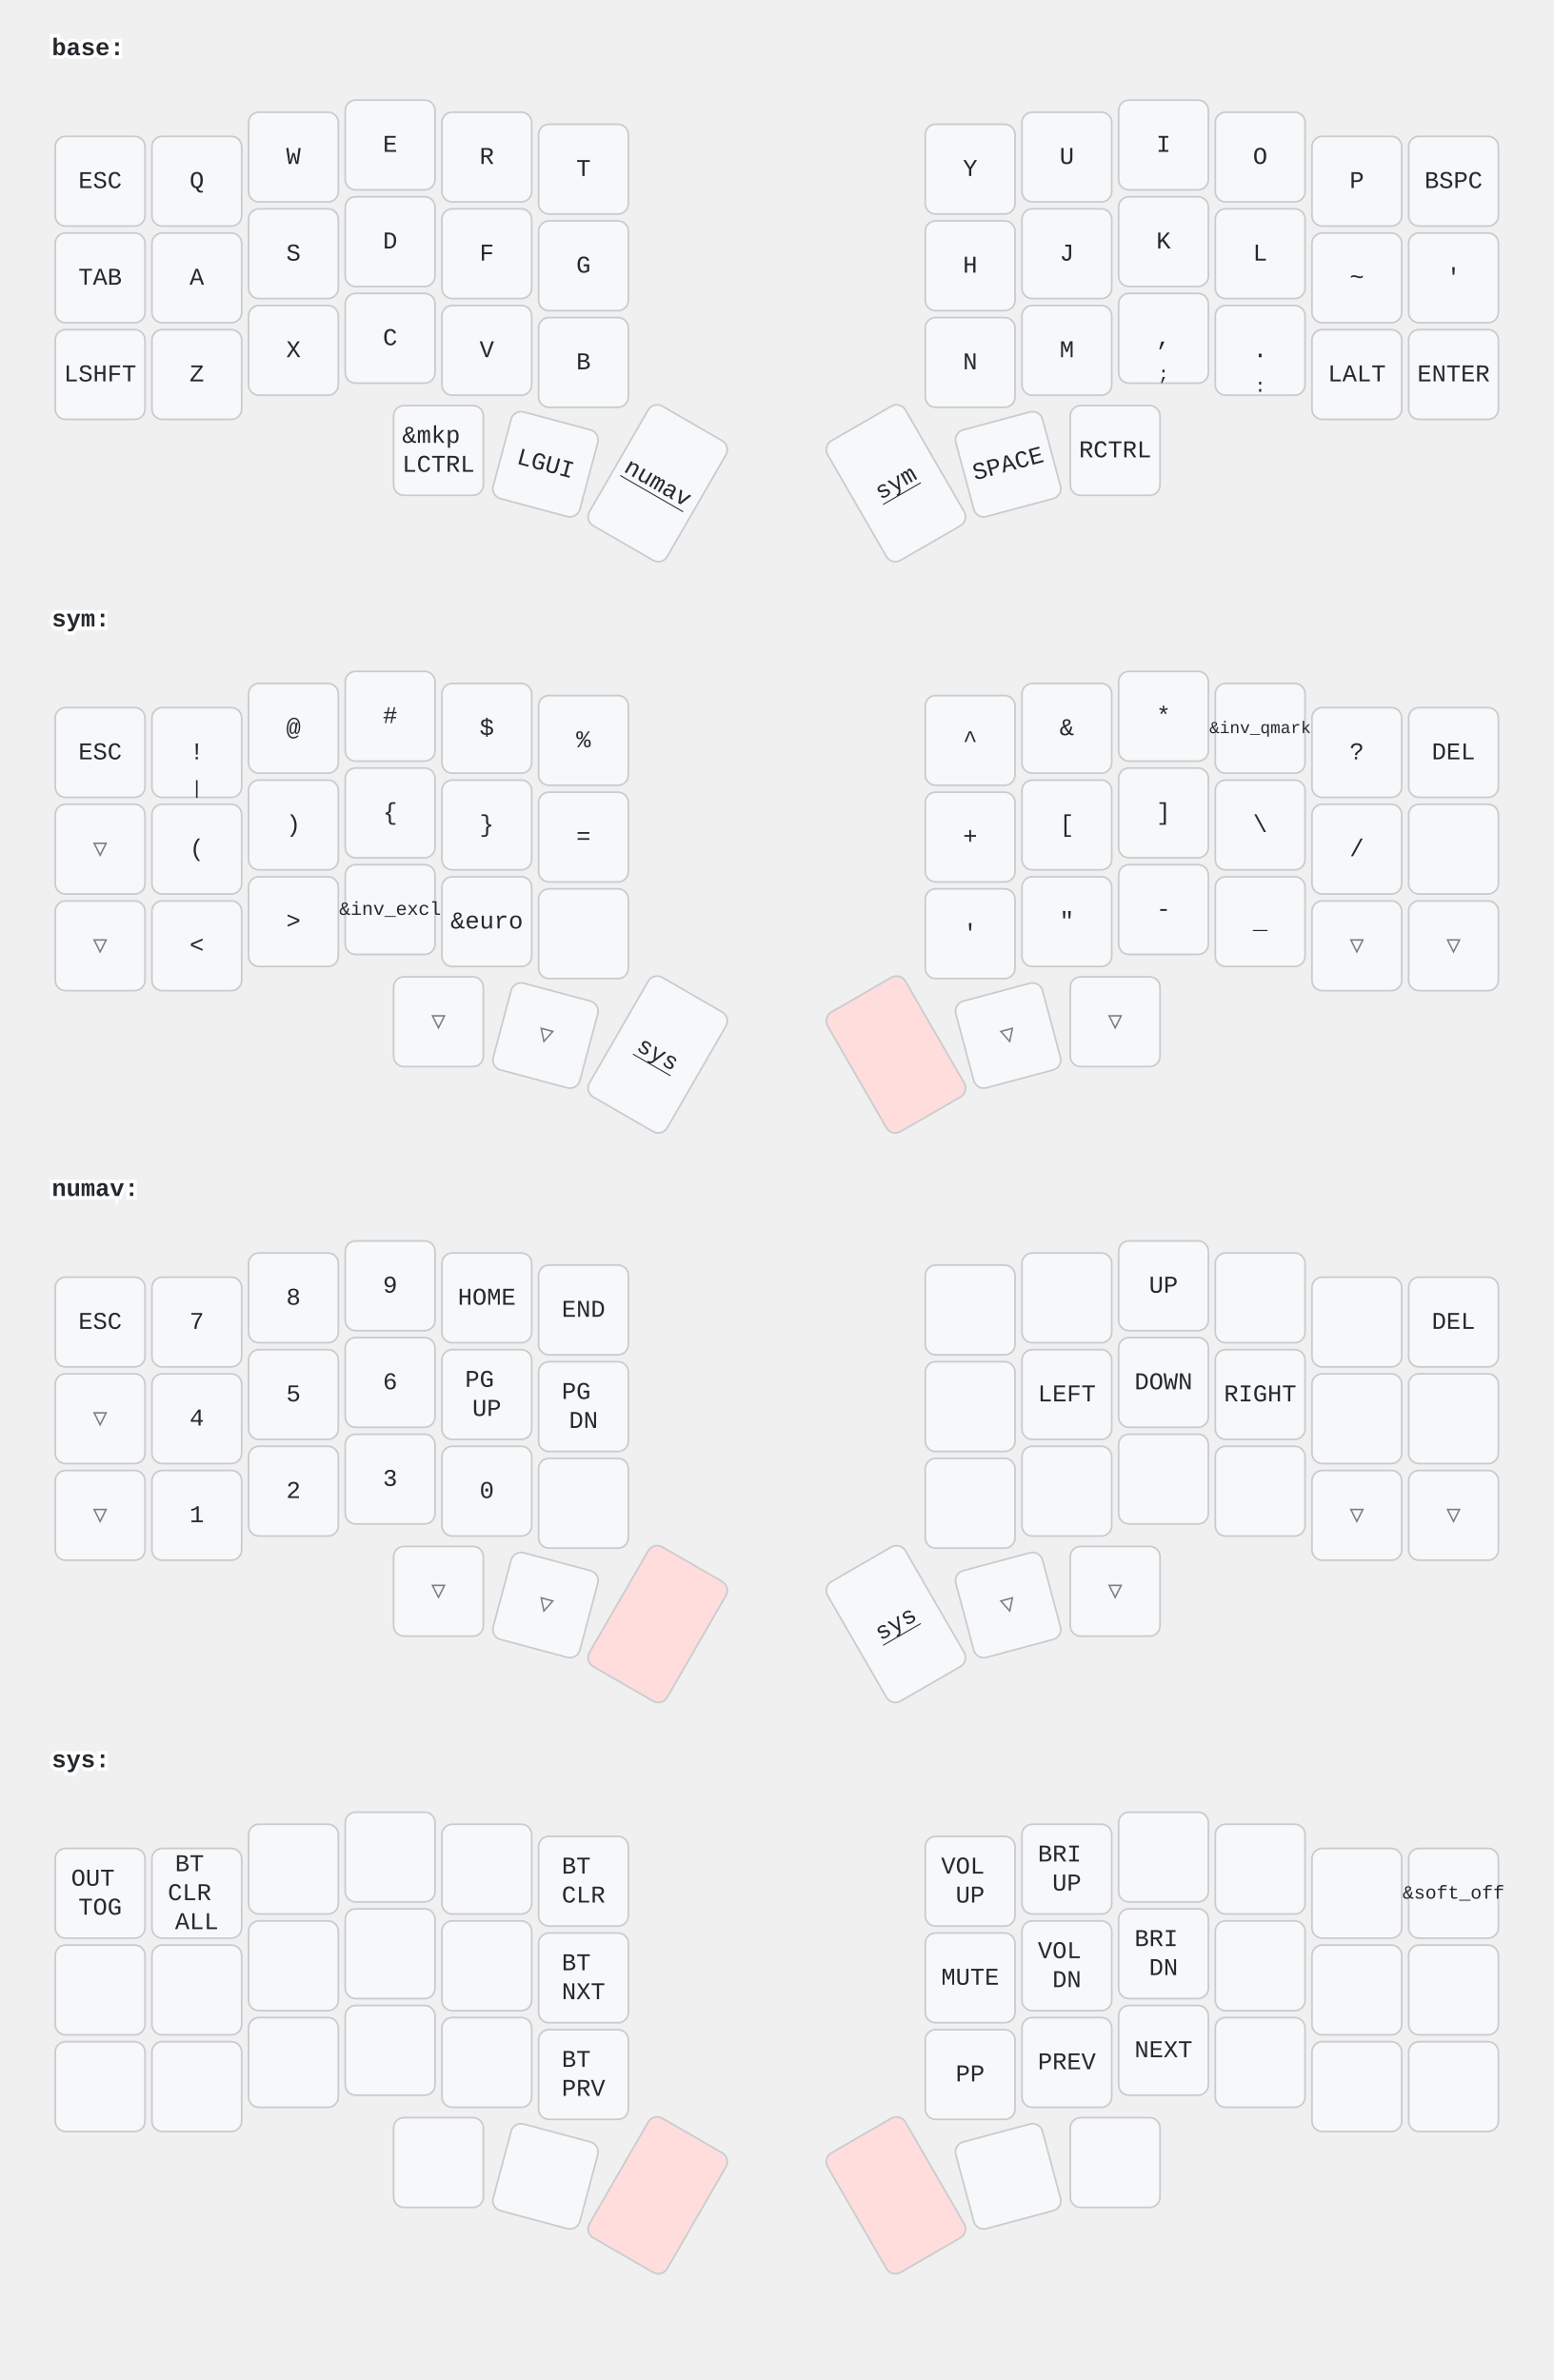
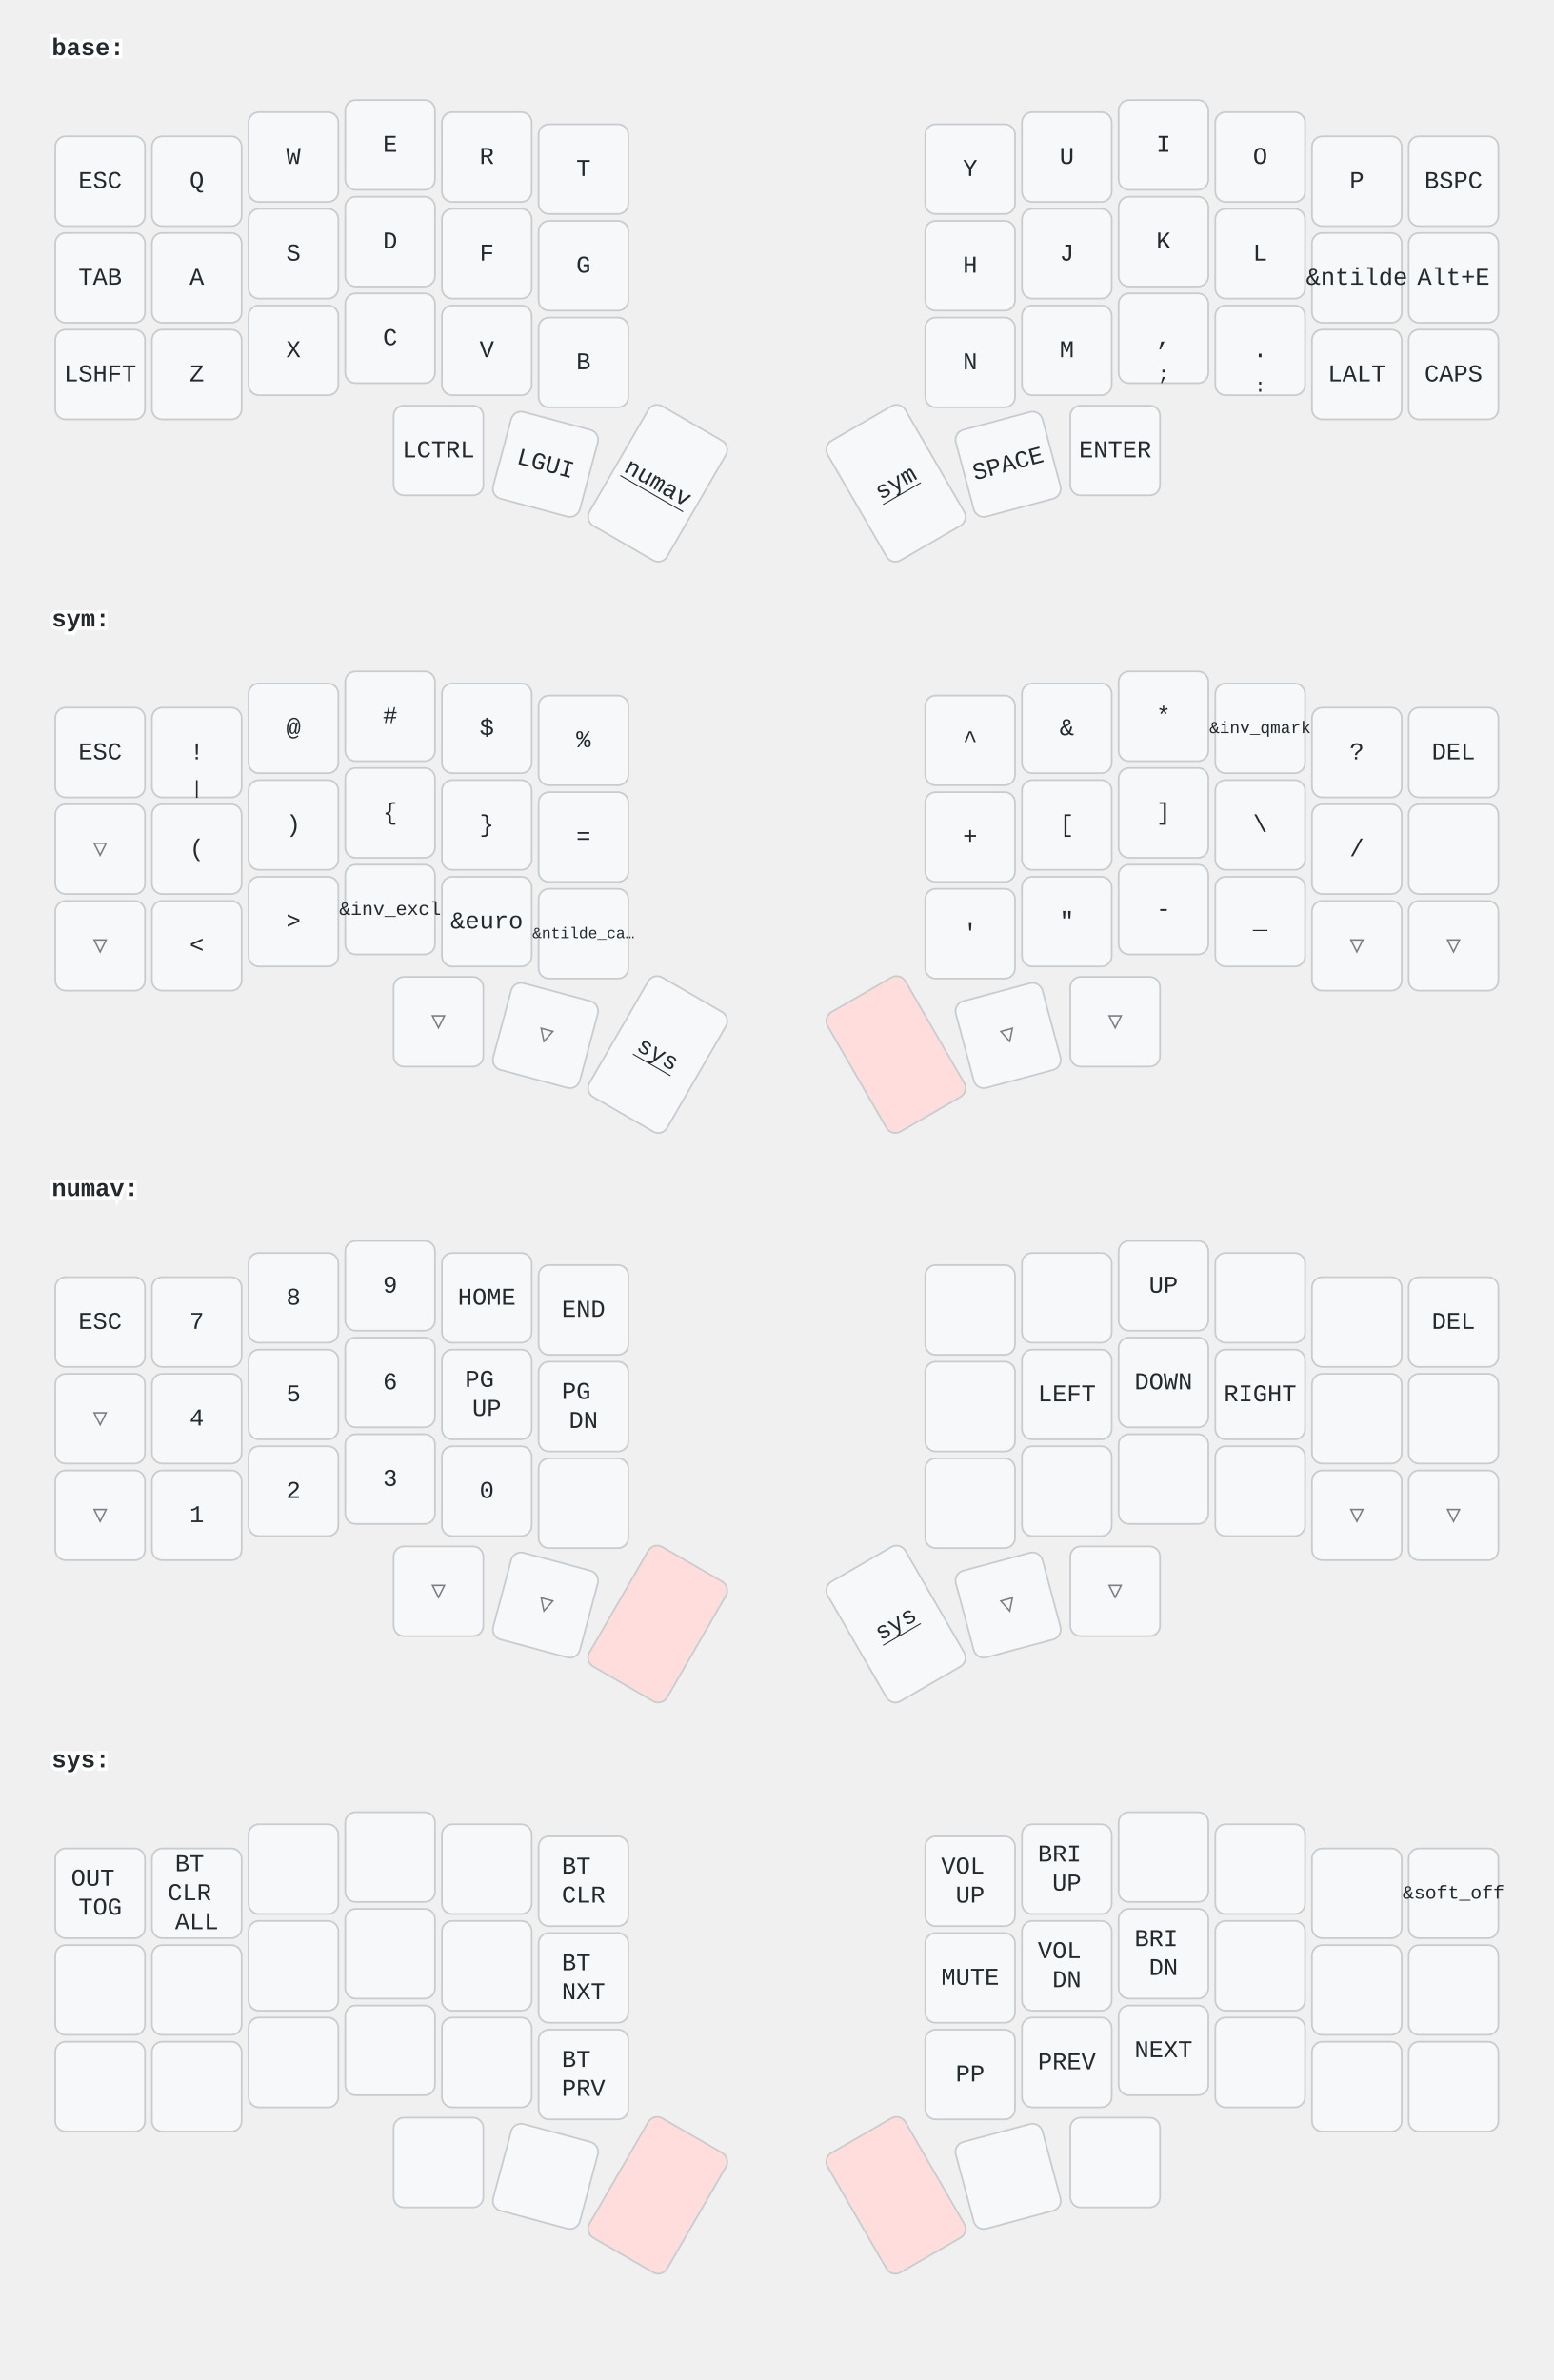
<svg xmlns="http://www.w3.org/2000/svg" width="900" height="1379" viewBox="0 0 900 1379" class="keymap">
  <style>/* inherit to force styles through use tags */
svg path {
    fill: inherit;
}

/* font and background color specifications */
svg.keymap {
    font-family: SFMono-Regular,Consolas,Liberation Mono,Menlo,monospace;
    font-size: 14px;
    font-kerning: normal;
    text-rendering: optimizeLegibility;
    fill: #24292e;
}

/* default key styling */
rect.key {
    fill: #f6f8fa;
}

rect.key, rect.combo {
    stroke: #c9cccf;
    stroke-width: 1;
}

/* default key side styling, only used is draw_key_sides is set */
rect.side {
    filter: brightness(90%);
}

/* color accent for combo boxes */
rect.combo, rect.combo-separate {
    fill: #cdf;
}

/* color accent for held keys */
rect.held, rect.combo.held {
    fill: #fdd;
}

/* color accent for ghost (optional) keys */
rect.ghost, rect.combo.ghost {
    stroke-dasharray: 4, 4;
    stroke-width: 2;
}

text {
    text-anchor: middle;
    dominant-baseline: middle;
}

/* styling for layer labels */
text.label {
    font-weight: bold;
    text-anchor: start;
    stroke: white;
    stroke-width: 4;
    paint-order: stroke;
}

/* styling for optional footer */
text.footer {
    text-anchor: end;
    dominant-baseline: auto;
    stroke: white;
    stroke-width: 4;
    paint-order: stroke;
}

/* styling for combo tap, and key non-tap label text */
text.combo, text.hold, text.shifted, text.left, text.right, text.tl, text.tr, text.bl, text.br {
    font-size: 11px;
}

text.hold, text.bl, text.br {
    text-anchor: middle;
    dominant-baseline: auto;
}

text.shifted, text.tl, text.tr {
    text-anchor: middle;
    dominant-baseline: hanging;
}

text.left, text.tl, text.bl {
    text-anchor: start;
}

text.right, text.tr, text.br {
    text-anchor: end;
}

text.layer-activator {
    text-decoration: underline;
}

/* styling for hold/shifted label text in combo box */
text.combo.hold, text.combo.shifted, text.combo.left, text.combo.right {
    font-size: 8px;
}

/* lighter symbol for transparent keys */
text.trans {
    fill: #7b7e81;
}

/* styling for combo dendrons */
path.combo {
    stroke-width: 1;
    stroke: gray;
    fill: none;
}

/* Start Tabler Icons Cleanup */
/* cannot use height/width with glyphs */
.icon-tabler &gt; path {
    fill: inherit;
    stroke: inherit;
    stroke-width: 2;
}
/* hide tabler's default box */
.icon-tabler &gt; path[stroke="none"][fill="none"] {
    visibility: hidden;
}
/* End Tabler Icons Cleanup */
</style>
  <g transform="translate(30, 0)" class="layer-base">
    <text x="0" y="28" class="label" id="base">base:</text>
    <g transform="translate(0, 56)">
      <g transform="translate(28, 49)" class="key keypos-0">
        <rect rx="6" ry="6" x="-26" y="-26" width="52" height="52" class="key" />
        <text x="0" y="0" class="key tap">ESC</text>
      </g>
      <g transform="translate(84, 49)" class="key keypos-1">
        <rect rx="6" ry="6" x="-26" y="-26" width="52" height="52" class="key" />
        <text x="0" y="0" class="key tap">Q</text>
      </g>
      <g transform="translate(140, 35)" class="key keypos-2">
        <rect rx="6" ry="6" x="-26" y="-26" width="52" height="52" class="key" />
        <text x="0" y="0" class="key tap">W</text>
      </g>
      <g transform="translate(196, 28)" class="key keypos-3">
        <rect rx="6" ry="6" x="-26" y="-26" width="52" height="52" class="key" />
        <text x="0" y="0" class="key tap">E</text>
      </g>
      <g transform="translate(252, 35)" class="key keypos-4">
        <rect rx="6" ry="6" x="-26" y="-26" width="52" height="52" class="key" />
        <text x="0" y="0" class="key tap">R</text>
      </g>
      <g transform="translate(308, 42)" class="key keypos-5">
        <rect rx="6" ry="6" x="-26" y="-26" width="52" height="52" class="key" />
        <text x="0" y="0" class="key tap">T</text>
      </g>
      <g transform="translate(532, 42)" class="key keypos-6">
        <rect rx="6" ry="6" x="-26" y="-26" width="52" height="52" class="key" />
        <text x="0" y="0" class="key tap">Y</text>
      </g>
      <g transform="translate(588, 35)" class="key keypos-7">
        <rect rx="6" ry="6" x="-26" y="-26" width="52" height="52" class="key" />
        <text x="0" y="0" class="key tap">U</text>
      </g>
      <g transform="translate(644, 28)" class="key keypos-8">
        <rect rx="6" ry="6" x="-26" y="-26" width="52" height="52" class="key" />
        <text x="0" y="0" class="key tap">I</text>
      </g>
      <g transform="translate(700, 35)" class="key keypos-9">
        <rect rx="6" ry="6" x="-26" y="-26" width="52" height="52" class="key" />
        <text x="0" y="0" class="key tap">O</text>
      </g>
      <g transform="translate(756, 49)" class="key keypos-10">
        <rect rx="6" ry="6" x="-26" y="-26" width="52" height="52" class="key" />
        <text x="0" y="0" class="key tap">P</text>
      </g>
      <g transform="translate(812, 49)" class="key keypos-11">
        <rect rx="6" ry="6" x="-26" y="-26" width="52" height="52" class="key" />
        <text x="0" y="0" class="key tap">BSPC</text>
      </g>
      <g transform="translate(28, 105)" class="key keypos-12">
        <rect rx="6" ry="6" x="-26" y="-26" width="52" height="52" class="key" />
        <text x="0" y="0" class="key tap">TAB</text>
      </g>
      <g transform="translate(84, 105)" class="key keypos-13">
        <rect rx="6" ry="6" x="-26" y="-26" width="52" height="52" class="key" />
        <text x="0" y="0" class="key tap">A</text>
      </g>
      <g transform="translate(140, 91)" class="key keypos-14">
        <rect rx="6" ry="6" x="-26" y="-26" width="52" height="52" class="key" />
        <text x="0" y="0" class="key tap">S</text>
      </g>
      <g transform="translate(196, 84)" class="key keypos-15">
        <rect rx="6" ry="6" x="-26" y="-26" width="52" height="52" class="key" />
        <text x="0" y="0" class="key tap">D</text>
      </g>
      <g transform="translate(252, 91)" class="key keypos-16">
        <rect rx="6" ry="6" x="-26" y="-26" width="52" height="52" class="key" />
        <text x="0" y="0" class="key tap">F</text>
      </g>
      <g transform="translate(308, 98)" class="key keypos-17">
        <rect rx="6" ry="6" x="-26" y="-26" width="52" height="52" class="key" />
        <text x="0" y="0" class="key tap">G</text>
      </g>
      <g transform="translate(532, 98)" class="key keypos-18">
        <rect rx="6" ry="6" x="-26" y="-26" width="52" height="52" class="key" />
        <text x="0" y="0" class="key tap">H</text>
      </g>
      <g transform="translate(588, 91)" class="key keypos-19">
        <rect rx="6" ry="6" x="-26" y="-26" width="52" height="52" class="key" />
        <text x="0" y="0" class="key tap">J</text>
      </g>
      <g transform="translate(644, 84)" class="key keypos-20">
        <rect rx="6" ry="6" x="-26" y="-26" width="52" height="52" class="key" />
        <text x="0" y="0" class="key tap">K</text>
      </g>
      <g transform="translate(700, 91)" class="key keypos-21">
        <rect rx="6" ry="6" x="-26" y="-26" width="52" height="52" class="key" />
        <text x="0" y="0" class="key tap">L</text>
      </g>
      <g transform="translate(756, 105)" class="key keypos-22">
        <rect rx="6" ry="6" x="-26" y="-26" width="52" height="52" class="key" />
-         <text x="0" y="0" class="key tap">~</text>
+         <text x="0" y="0" class="key tap">&amp;ntilde</text>
      </g>
      <g transform="translate(812, 105)" class="key keypos-23">
        <rect rx="6" ry="6" x="-26" y="-26" width="52" height="52" class="key" />
-         <text x="0" y="0" class="key tap">'</text>
+         <text x="0" y="0" class="key tap">Alt+E</text>
      </g>
      <g transform="translate(28, 161)" class="key keypos-24">
        <rect rx="6" ry="6" x="-26" y="-26" width="52" height="52" class="key" />
        <text x="0" y="0" class="key tap">LSHFT</text>
      </g>
      <g transform="translate(84, 161)" class="key keypos-25">
        <rect rx="6" ry="6" x="-26" y="-26" width="52" height="52" class="key" />
        <text x="0" y="0" class="key tap">Z</text>
      </g>
      <g transform="translate(140, 147)" class="key keypos-26">
        <rect rx="6" ry="6" x="-26" y="-26" width="52" height="52" class="key" />
        <text x="0" y="0" class="key tap">X</text>
      </g>
      <g transform="translate(196, 140)" class="key keypos-27">
        <rect rx="6" ry="6" x="-26" y="-26" width="52" height="52" class="key" />
        <text x="0" y="0" class="key tap">C</text>
      </g>
      <g transform="translate(252, 147)" class="key keypos-28">
        <rect rx="6" ry="6" x="-26" y="-26" width="52" height="52" class="key" />
        <text x="0" y="0" class="key tap">V</text>
      </g>
      <g transform="translate(308, 154)" class="key keypos-29">
        <rect rx="6" ry="6" x="-26" y="-26" width="52" height="52" class="key" />
        <text x="0" y="0" class="key tap">B</text>
      </g>
      <g transform="translate(532, 154)" class="key keypos-30">
        <rect rx="6" ry="6" x="-26" y="-26" width="52" height="52" class="key" />
        <text x="0" y="0" class="key tap">N</text>
      </g>
      <g transform="translate(588, 147)" class="key keypos-31">
        <rect rx="6" ry="6" x="-26" y="-26" width="52" height="52" class="key" />
        <text x="0" y="0" class="key tap">M</text>
      </g>
      <g transform="translate(644, 140)" class="key keypos-32">
        <rect rx="6" ry="6" x="-26" y="-26" width="52" height="52" class="key" />
        <text x="0" y="0" class="key tap">,</text>
        <text x="0" y="24" class="key hold">;</text>
      </g>
      <g transform="translate(700, 147)" class="key keypos-33">
        <rect rx="6" ry="6" x="-26" y="-26" width="52" height="52" class="key" />
        <text x="0" y="0" class="key tap">.</text>
        <text x="0" y="24" class="key hold">:</text>
      </g>
      <g transform="translate(756, 161)" class="key keypos-34">
        <rect rx="6" ry="6" x="-26" y="-26" width="52" height="52" class="key" />
        <text x="0" y="0" class="key tap">LALT</text>
      </g>
      <g transform="translate(812, 161)" class="key keypos-35">
        <rect rx="6" ry="6" x="-26" y="-26" width="52" height="52" class="key" />
-         <text x="0" y="0" class="key tap">ENTER</text>
+         <text x="0" y="0" class="key tap">CAPS</text>
      </g>
      <g transform="translate(224, 205)" class="key keypos-36">
        <rect rx="6" ry="6" x="-26" y="-26" width="52" height="52" class="key" />
-         <text x="0" y="0" class="key tap">
-           <tspan x="0" dy="-0.6em">&amp;mkp</tspan>
-           <tspan x="0" dy="1.2em">LCTRL</tspan>
-         </text>
+         <text x="0" y="0" class="key tap">LCTRL</text>
      </g>
      <g transform="translate(286, 213) rotate(15.0)" class="key keypos-37">
        <rect rx="6" ry="6" x="-26" y="-26" width="52" height="52" class="key" />
        <text x="0" y="0" class="key tap">LGUI</text>
      </g>
      <g transform="translate(351, 224) rotate(30.0)" class="key keypos-38">
        <rect rx="6" ry="6" x="-26" y="-40" width="52" height="80" class="key" />
        <a href="#numav">
          <text x="0" y="0" class="key tap layer-activator">numav</text>
        </a>
      </g>
      <g transform="translate(489, 224) rotate(-30.0)" class="key keypos-39">
        <rect rx="6" ry="6" x="-26" y="-40" width="52" height="80" class="key" />
        <a href="#sym">
          <text x="0" y="0" class="key tap layer-activator">sym</text>
        </a>
      </g>
      <g transform="translate(554, 213) rotate(-15.0)" class="key keypos-40">
        <rect rx="6" ry="6" x="-26" y="-26" width="52" height="52" class="key" />
        <text x="0" y="0" class="key tap">SPACE</text>
      </g>
      <g transform="translate(616, 205)" class="key keypos-41">
        <rect rx="6" ry="6" x="-26" y="-26" width="52" height="52" class="key" />
-         <text x="0" y="0" class="key tap">RCTRL</text>
+         <text x="0" y="0" class="key tap">ENTER</text>
      </g>
    </g>
  </g>
  <g transform="translate(30, 331)" class="layer-sym">
    <text x="0" y="28" class="label" id="sym">sym:</text>
    <g transform="translate(0, 56)">
      <g transform="translate(28, 49)" class="key keypos-0">
        <rect rx="6" ry="6" x="-26" y="-26" width="52" height="52" class="key" />
        <text x="0" y="0" class="key tap">ESC</text>
      </g>
      <g transform="translate(84, 49)" class="key keypos-1">
        <rect rx="6" ry="6" x="-26" y="-26" width="52" height="52" class="key" />
        <text x="0" y="0" class="key tap">!</text>
        <text x="0" y="24" class="key hold">|</text>
      </g>
      <g transform="translate(140, 35)" class="key keypos-2">
        <rect rx="6" ry="6" x="-26" y="-26" width="52" height="52" class="key" />
        <text x="0" y="0" class="key tap">@</text>
      </g>
      <g transform="translate(196, 28)" class="key keypos-3">
        <rect rx="6" ry="6" x="-26" y="-26" width="52" height="52" class="key" />
        <text x="0" y="0" class="key tap">#</text>
      </g>
      <g transform="translate(252, 35)" class="key keypos-4">
        <rect rx="6" ry="6" x="-26" y="-26" width="52" height="52" class="key" />
        <text x="0" y="0" class="key tap">$</text>
      </g>
      <g transform="translate(308, 42)" class="key keypos-5">
        <rect rx="6" ry="6" x="-26" y="-26" width="52" height="52" class="key" />
        <text x="0" y="0" class="key tap">%</text>
      </g>
      <g transform="translate(532, 42)" class="key keypos-6">
        <rect rx="6" ry="6" x="-26" y="-26" width="52" height="52" class="key" />
        <text x="0" y="0" class="key tap">^</text>
      </g>
      <g transform="translate(588, 35)" class="key keypos-7">
        <rect rx="6" ry="6" x="-26" y="-26" width="52" height="52" class="key" />
        <text x="0" y="0" class="key tap">&amp;</text>
      </g>
      <g transform="translate(644, 28)" class="key keypos-8">
        <rect rx="6" ry="6" x="-26" y="-26" width="52" height="52" class="key" />
        <text x="0" y="0" class="key tap">*</text>
      </g>
      <g transform="translate(700, 35)" class="key keypos-9">
        <rect rx="6" ry="6" x="-26" y="-26" width="52" height="52" class="key" />
        <text x="0" y="0" class="key tap">
          <tspan style="font-size: 70%">&amp;inv_qmark</tspan>
        </text>
      </g>
      <g transform="translate(756, 49)" class="key keypos-10">
        <rect rx="6" ry="6" x="-26" y="-26" width="52" height="52" class="key" />
        <text x="0" y="0" class="key tap">?</text>
      </g>
      <g transform="translate(812, 49)" class="key keypos-11">
        <rect rx="6" ry="6" x="-26" y="-26" width="52" height="52" class="key" />
        <text x="0" y="0" class="key tap">DEL</text>
      </g>
      <g transform="translate(28, 105)" class="key trans keypos-12">
        <rect rx="6" ry="6" x="-26" y="-26" width="52" height="52" class="key trans" />
        <text x="0" y="0" class="key trans tap">▽</text>
      </g>
      <g transform="translate(84, 105)" class="key keypos-13">
        <rect rx="6" ry="6" x="-26" y="-26" width="52" height="52" class="key" />
        <text x="0" y="0" class="key tap">(</text>
      </g>
      <g transform="translate(140, 91)" class="key keypos-14">
        <rect rx="6" ry="6" x="-26" y="-26" width="52" height="52" class="key" />
        <text x="0" y="0" class="key tap">)</text>
      </g>
      <g transform="translate(196, 84)" class="key keypos-15">
        <rect rx="6" ry="6" x="-26" y="-26" width="52" height="52" class="key" />
        <text x="0" y="0" class="key tap">{</text>
      </g>
      <g transform="translate(252, 91)" class="key keypos-16">
        <rect rx="6" ry="6" x="-26" y="-26" width="52" height="52" class="key" />
        <text x="0" y="0" class="key tap">}</text>
      </g>
      <g transform="translate(308, 98)" class="key keypos-17">
        <rect rx="6" ry="6" x="-26" y="-26" width="52" height="52" class="key" />
        <text x="0" y="0" class="key tap">=</text>
      </g>
      <g transform="translate(532, 98)" class="key keypos-18">
        <rect rx="6" ry="6" x="-26" y="-26" width="52" height="52" class="key" />
        <text x="0" y="0" class="key tap">+</text>
      </g>
      <g transform="translate(588, 91)" class="key keypos-19">
        <rect rx="6" ry="6" x="-26" y="-26" width="52" height="52" class="key" />
        <text x="0" y="0" class="key tap">[</text>
      </g>
      <g transform="translate(644, 84)" class="key keypos-20">
        <rect rx="6" ry="6" x="-26" y="-26" width="52" height="52" class="key" />
        <text x="0" y="0" class="key tap">]</text>
      </g>
      <g transform="translate(700, 91)" class="key keypos-21">
        <rect rx="6" ry="6" x="-26" y="-26" width="52" height="52" class="key" />
        <text x="0" y="0" class="key tap">\</text>
      </g>
      <g transform="translate(756, 105)" class="key keypos-22">
        <rect rx="6" ry="6" x="-26" y="-26" width="52" height="52" class="key" />
        <text x="0" y="0" class="key tap">/</text>
      </g>
      <g transform="translate(812, 105)" class="key keypos-23">
        <rect rx="6" ry="6" x="-26" y="-26" width="52" height="52" class="key" />
      </g>
      <g transform="translate(28, 161)" class="key trans keypos-24">
        <rect rx="6" ry="6" x="-26" y="-26" width="52" height="52" class="key trans" />
        <text x="0" y="0" class="key trans tap">▽</text>
      </g>
      <g transform="translate(84, 161)" class="key keypos-25">
        <rect rx="6" ry="6" x="-26" y="-26" width="52" height="52" class="key" />
        <text x="0" y="0" class="key tap">&lt;</text>
      </g>
      <g transform="translate(140, 147)" class="key keypos-26">
        <rect rx="6" ry="6" x="-26" y="-26" width="52" height="52" class="key" />
        <text x="0" y="0" class="key tap">&gt;</text>
      </g>
      <g transform="translate(196, 140)" class="key keypos-27">
        <rect rx="6" ry="6" x="-26" y="-26" width="52" height="52" class="key" />
        <text x="0" y="0" class="key tap">
          <tspan style="font-size: 78%">&amp;inv_excl</tspan>
        </text>
      </g>
      <g transform="translate(252, 147)" class="key keypos-28">
        <rect rx="6" ry="6" x="-26" y="-26" width="52" height="52" class="key" />
        <text x="0" y="0" class="key tap">&amp;euro</text>
      </g>
      <g transform="translate(308, 154)" class="key keypos-29">
        <rect rx="6" ry="6" x="-26" y="-26" width="52" height="52" class="key" />
+         <text x="0" y="0" class="key tap">
+           <tspan style="font-size: 64%">&amp;ntilde_ca…</tspan>
+         </text>
      </g>
      <g transform="translate(532, 154)" class="key keypos-30">
        <rect rx="6" ry="6" x="-26" y="-26" width="52" height="52" class="key" />
        <text x="0" y="0" class="key tap">'</text>
      </g>
      <g transform="translate(588, 147)" class="key keypos-31">
        <rect rx="6" ry="6" x="-26" y="-26" width="52" height="52" class="key" />
        <text x="0" y="0" class="key tap">"</text>
      </g>
      <g transform="translate(644, 140)" class="key keypos-32">
        <rect rx="6" ry="6" x="-26" y="-26" width="52" height="52" class="key" />
        <text x="0" y="0" class="key tap">-</text>
      </g>
      <g transform="translate(700, 147)" class="key keypos-33">
        <rect rx="6" ry="6" x="-26" y="-26" width="52" height="52" class="key" />
        <text x="0" y="0" class="key tap">_</text>
      </g>
      <g transform="translate(756, 161)" class="key trans keypos-34">
        <rect rx="6" ry="6" x="-26" y="-26" width="52" height="52" class="key trans" />
        <text x="0" y="0" class="key trans tap">▽</text>
      </g>
      <g transform="translate(812, 161)" class="key trans keypos-35">
        <rect rx="6" ry="6" x="-26" y="-26" width="52" height="52" class="key trans" />
        <text x="0" y="0" class="key trans tap">▽</text>
      </g>
      <g transform="translate(224, 205)" class="key trans keypos-36">
        <rect rx="6" ry="6" x="-26" y="-26" width="52" height="52" class="key trans" />
        <text x="0" y="0" class="key trans tap">▽</text>
      </g>
      <g transform="translate(286, 213) rotate(15.0)" class="key trans keypos-37">
        <rect rx="6" ry="6" x="-26" y="-26" width="52" height="52" class="key trans" />
        <text x="0" y="0" class="key trans tap">▽</text>
      </g>
      <g transform="translate(351, 224) rotate(30.0)" class="key keypos-38">
        <rect rx="6" ry="6" x="-26" y="-40" width="52" height="80" class="key" />
        <a href="#sys">
          <text x="0" y="0" class="key tap layer-activator">sys</text>
        </a>
      </g>
      <g transform="translate(489, 224) rotate(-30.0)" class="key held keypos-39">
        <rect rx="6" ry="6" x="-26" y="-40" width="52" height="80" class="key held" />
      </g>
      <g transform="translate(554, 213) rotate(-15.0)" class="key trans keypos-40">
        <rect rx="6" ry="6" x="-26" y="-26" width="52" height="52" class="key trans" />
        <text x="0" y="0" class="key trans tap">▽</text>
      </g>
      <g transform="translate(616, 205)" class="key trans keypos-41">
        <rect rx="6" ry="6" x="-26" y="-26" width="52" height="52" class="key trans" />
        <text x="0" y="0" class="key trans tap">▽</text>
      </g>
    </g>
  </g>
  <g transform="translate(30, 661)" class="layer-numav">
    <text x="0" y="28" class="label" id="numav">numav:</text>
    <g transform="translate(0, 56)">
      <g transform="translate(28, 49)" class="key keypos-0">
        <rect rx="6" ry="6" x="-26" y="-26" width="52" height="52" class="key" />
        <text x="0" y="0" class="key tap">ESC</text>
      </g>
      <g transform="translate(84, 49)" class="key keypos-1">
        <rect rx="6" ry="6" x="-26" y="-26" width="52" height="52" class="key" />
        <text x="0" y="0" class="key tap">7</text>
      </g>
      <g transform="translate(140, 35)" class="key keypos-2">
        <rect rx="6" ry="6" x="-26" y="-26" width="52" height="52" class="key" />
        <text x="0" y="0" class="key tap">8</text>
      </g>
      <g transform="translate(196, 28)" class="key keypos-3">
        <rect rx="6" ry="6" x="-26" y="-26" width="52" height="52" class="key" />
        <text x="0" y="0" class="key tap">9</text>
      </g>
      <g transform="translate(252, 35)" class="key keypos-4">
        <rect rx="6" ry="6" x="-26" y="-26" width="52" height="52" class="key" />
        <text x="0" y="0" class="key tap">HOME</text>
      </g>
      <g transform="translate(308, 42)" class="key keypos-5">
        <rect rx="6" ry="6" x="-26" y="-26" width="52" height="52" class="key" />
        <text x="0" y="0" class="key tap">END</text>
      </g>
      <g transform="translate(532, 42)" class="key keypos-6">
        <rect rx="6" ry="6" x="-26" y="-26" width="52" height="52" class="key" />
      </g>
      <g transform="translate(588, 35)" class="key keypos-7">
        <rect rx="6" ry="6" x="-26" y="-26" width="52" height="52" class="key" />
      </g>
      <g transform="translate(644, 28)" class="key keypos-8">
        <rect rx="6" ry="6" x="-26" y="-26" width="52" height="52" class="key" />
        <text x="0" y="0" class="key tap">UP</text>
      </g>
      <g transform="translate(700, 35)" class="key keypos-9">
        <rect rx="6" ry="6" x="-26" y="-26" width="52" height="52" class="key" />
      </g>
      <g transform="translate(756, 49)" class="key keypos-10">
        <rect rx="6" ry="6" x="-26" y="-26" width="52" height="52" class="key" />
      </g>
      <g transform="translate(812, 49)" class="key keypos-11">
        <rect rx="6" ry="6" x="-26" y="-26" width="52" height="52" class="key" />
        <text x="0" y="0" class="key tap">DEL</text>
      </g>
      <g transform="translate(28, 105)" class="key trans keypos-12">
        <rect rx="6" ry="6" x="-26" y="-26" width="52" height="52" class="key trans" />
        <text x="0" y="0" class="key trans tap">▽</text>
      </g>
      <g transform="translate(84, 105)" class="key keypos-13">
        <rect rx="6" ry="6" x="-26" y="-26" width="52" height="52" class="key" />
        <text x="0" y="0" class="key tap">4</text>
      </g>
      <g transform="translate(140, 91)" class="key keypos-14">
        <rect rx="6" ry="6" x="-26" y="-26" width="52" height="52" class="key" />
        <text x="0" y="0" class="key tap">5</text>
      </g>
      <g transform="translate(196, 84)" class="key keypos-15">
        <rect rx="6" ry="6" x="-26" y="-26" width="52" height="52" class="key" />
        <text x="0" y="0" class="key tap">6</text>
      </g>
      <g transform="translate(252, 91)" class="key keypos-16">
        <rect rx="6" ry="6" x="-26" y="-26" width="52" height="52" class="key" />
        <text x="0" y="0" class="key tap">
          <tspan x="0" dy="-0.6em">PG</tspan>
          <tspan x="0" dy="1.2em">UP</tspan>
        </text>
      </g>
      <g transform="translate(308, 98)" class="key keypos-17">
        <rect rx="6" ry="6" x="-26" y="-26" width="52" height="52" class="key" />
        <text x="0" y="0" class="key tap">
          <tspan x="0" dy="-0.6em">PG</tspan>
          <tspan x="0" dy="1.2em">DN</tspan>
        </text>
      </g>
      <g transform="translate(532, 98)" class="key keypos-18">
        <rect rx="6" ry="6" x="-26" y="-26" width="52" height="52" class="key" />
      </g>
      <g transform="translate(588, 91)" class="key keypos-19">
        <rect rx="6" ry="6" x="-26" y="-26" width="52" height="52" class="key" />
        <text x="0" y="0" class="key tap">LEFT</text>
      </g>
      <g transform="translate(644, 84)" class="key keypos-20">
        <rect rx="6" ry="6" x="-26" y="-26" width="52" height="52" class="key" />
        <text x="0" y="0" class="key tap">DOWN</text>
      </g>
      <g transform="translate(700, 91)" class="key keypos-21">
        <rect rx="6" ry="6" x="-26" y="-26" width="52" height="52" class="key" />
        <text x="0" y="0" class="key tap">RIGHT</text>
      </g>
      <g transform="translate(756, 105)" class="key keypos-22">
        <rect rx="6" ry="6" x="-26" y="-26" width="52" height="52" class="key" />
      </g>
      <g transform="translate(812, 105)" class="key keypos-23">
        <rect rx="6" ry="6" x="-26" y="-26" width="52" height="52" class="key" />
      </g>
      <g transform="translate(28, 161)" class="key trans keypos-24">
        <rect rx="6" ry="6" x="-26" y="-26" width="52" height="52" class="key trans" />
        <text x="0" y="0" class="key trans tap">▽</text>
      </g>
      <g transform="translate(84, 161)" class="key keypos-25">
        <rect rx="6" ry="6" x="-26" y="-26" width="52" height="52" class="key" />
        <text x="0" y="0" class="key tap">1</text>
      </g>
      <g transform="translate(140, 147)" class="key keypos-26">
        <rect rx="6" ry="6" x="-26" y="-26" width="52" height="52" class="key" />
        <text x="0" y="0" class="key tap">2</text>
      </g>
      <g transform="translate(196, 140)" class="key keypos-27">
        <rect rx="6" ry="6" x="-26" y="-26" width="52" height="52" class="key" />
        <text x="0" y="0" class="key tap">3</text>
      </g>
      <g transform="translate(252, 147)" class="key keypos-28">
        <rect rx="6" ry="6" x="-26" y="-26" width="52" height="52" class="key" />
        <text x="0" y="0" class="key tap">0</text>
      </g>
      <g transform="translate(308, 154)" class="key keypos-29">
        <rect rx="6" ry="6" x="-26" y="-26" width="52" height="52" class="key" />
      </g>
      <g transform="translate(532, 154)" class="key keypos-30">
        <rect rx="6" ry="6" x="-26" y="-26" width="52" height="52" class="key" />
      </g>
      <g transform="translate(588, 147)" class="key keypos-31">
        <rect rx="6" ry="6" x="-26" y="-26" width="52" height="52" class="key" />
      </g>
      <g transform="translate(644, 140)" class="key keypos-32">
        <rect rx="6" ry="6" x="-26" y="-26" width="52" height="52" class="key" />
      </g>
      <g transform="translate(700, 147)" class="key keypos-33">
        <rect rx="6" ry="6" x="-26" y="-26" width="52" height="52" class="key" />
      </g>
      <g transform="translate(756, 161)" class="key trans keypos-34">
        <rect rx="6" ry="6" x="-26" y="-26" width="52" height="52" class="key trans" />
        <text x="0" y="0" class="key trans tap">▽</text>
      </g>
      <g transform="translate(812, 161)" class="key trans keypos-35">
        <rect rx="6" ry="6" x="-26" y="-26" width="52" height="52" class="key trans" />
        <text x="0" y="0" class="key trans tap">▽</text>
      </g>
      <g transform="translate(224, 205)" class="key trans keypos-36">
        <rect rx="6" ry="6" x="-26" y="-26" width="52" height="52" class="key trans" />
        <text x="0" y="0" class="key trans tap">▽</text>
      </g>
      <g transform="translate(286, 213) rotate(15.0)" class="key trans keypos-37">
        <rect rx="6" ry="6" x="-26" y="-26" width="52" height="52" class="key trans" />
        <text x="0" y="0" class="key trans tap">▽</text>
      </g>
      <g transform="translate(351, 224) rotate(30.0)" class="key held keypos-38">
        <rect rx="6" ry="6" x="-26" y="-40" width="52" height="80" class="key held" />
      </g>
      <g transform="translate(489, 224) rotate(-30.0)" class="key keypos-39">
        <rect rx="6" ry="6" x="-26" y="-40" width="52" height="80" class="key" />
        <a href="#sys">
          <text x="0" y="0" class="key tap layer-activator">sys</text>
        </a>
      </g>
      <g transform="translate(554, 213) rotate(-15.0)" class="key trans keypos-40">
        <rect rx="6" ry="6" x="-26" y="-26" width="52" height="52" class="key trans" />
        <text x="0" y="0" class="key trans tap">▽</text>
      </g>
      <g transform="translate(616, 205)" class="key trans keypos-41">
        <rect rx="6" ry="6" x="-26" y="-26" width="52" height="52" class="key trans" />
        <text x="0" y="0" class="key trans tap">▽</text>
      </g>
    </g>
  </g>
  <g transform="translate(30, 992)" class="layer-sys">
    <text x="0" y="28" class="label" id="sys">sys:</text>
    <g transform="translate(0, 56)">
      <g transform="translate(28, 49)" class="key keypos-0">
        <rect rx="6" ry="6" x="-26" y="-26" width="52" height="52" class="key" />
        <text x="0" y="0" class="key tap">
          <tspan x="0" dy="-0.6em">OUT</tspan>
          <tspan x="0" dy="1.2em">TOG</tspan>
        </text>
      </g>
      <g transform="translate(84, 49)" class="key keypos-1">
        <rect rx="6" ry="6" x="-26" y="-26" width="52" height="52" class="key" />
        <text x="0" y="0" class="key tap">
          <tspan x="0" dy="-1.2em">BT</tspan>
          <tspan x="0" dy="1.2em">CLR</tspan>
          <tspan x="0" dy="1.2em">ALL</tspan>
        </text>
      </g>
      <g transform="translate(140, 35)" class="key keypos-2">
        <rect rx="6" ry="6" x="-26" y="-26" width="52" height="52" class="key" />
      </g>
      <g transform="translate(196, 28)" class="key keypos-3">
        <rect rx="6" ry="6" x="-26" y="-26" width="52" height="52" class="key" />
      </g>
      <g transform="translate(252, 35)" class="key keypos-4">
        <rect rx="6" ry="6" x="-26" y="-26" width="52" height="52" class="key" />
      </g>
      <g transform="translate(308, 42)" class="key keypos-5">
        <rect rx="6" ry="6" x="-26" y="-26" width="52" height="52" class="key" />
        <text x="0" y="0" class="key tap">
          <tspan x="0" dy="-0.6em">BT</tspan>
          <tspan x="0" dy="1.2em">CLR</tspan>
        </text>
      </g>
      <g transform="translate(532, 42)" class="key keypos-6">
        <rect rx="6" ry="6" x="-26" y="-26" width="52" height="52" class="key" />
        <text x="0" y="0" class="key tap">
          <tspan x="0" dy="-0.6em">VOL</tspan>
          <tspan x="0" dy="1.2em">UP</tspan>
        </text>
      </g>
      <g transform="translate(588, 35)" class="key keypos-7">
        <rect rx="6" ry="6" x="-26" y="-26" width="52" height="52" class="key" />
        <text x="0" y="0" class="key tap">
          <tspan x="0" dy="-0.6em">BRI</tspan>
          <tspan x="0" dy="1.2em">UP</tspan>
        </text>
      </g>
      <g transform="translate(644, 28)" class="key keypos-8">
        <rect rx="6" ry="6" x="-26" y="-26" width="52" height="52" class="key" />
      </g>
      <g transform="translate(700, 35)" class="key keypos-9">
        <rect rx="6" ry="6" x="-26" y="-26" width="52" height="52" class="key" />
      </g>
      <g transform="translate(756, 49)" class="key keypos-10">
        <rect rx="6" ry="6" x="-26" y="-26" width="52" height="52" class="key" />
      </g>
      <g transform="translate(812, 49)" class="key keypos-11">
        <rect rx="6" ry="6" x="-26" y="-26" width="52" height="52" class="key" />
        <text x="0" y="0" class="key tap">
          <tspan style="font-size: 78%">&amp;soft_off</tspan>
        </text>
      </g>
      <g transform="translate(28, 105)" class="key keypos-12">
        <rect rx="6" ry="6" x="-26" y="-26" width="52" height="52" class="key" />
      </g>
      <g transform="translate(84, 105)" class="key keypos-13">
        <rect rx="6" ry="6" x="-26" y="-26" width="52" height="52" class="key" />
      </g>
      <g transform="translate(140, 91)" class="key keypos-14">
        <rect rx="6" ry="6" x="-26" y="-26" width="52" height="52" class="key" />
      </g>
      <g transform="translate(196, 84)" class="key keypos-15">
        <rect rx="6" ry="6" x="-26" y="-26" width="52" height="52" class="key" />
      </g>
      <g transform="translate(252, 91)" class="key keypos-16">
        <rect rx="6" ry="6" x="-26" y="-26" width="52" height="52" class="key" />
      </g>
      <g transform="translate(308, 98)" class="key keypos-17">
        <rect rx="6" ry="6" x="-26" y="-26" width="52" height="52" class="key" />
        <text x="0" y="0" class="key tap">
          <tspan x="0" dy="-0.6em">BT</tspan>
          <tspan x="0" dy="1.2em">NXT</tspan>
        </text>
      </g>
      <g transform="translate(532, 98)" class="key keypos-18">
        <rect rx="6" ry="6" x="-26" y="-26" width="52" height="52" class="key" />
        <text x="0" y="0" class="key tap">MUTE</text>
      </g>
      <g transform="translate(588, 91)" class="key keypos-19">
        <rect rx="6" ry="6" x="-26" y="-26" width="52" height="52" class="key" />
        <text x="0" y="0" class="key tap">
          <tspan x="0" dy="-0.6em">VOL</tspan>
          <tspan x="0" dy="1.2em">DN</tspan>
        </text>
      </g>
      <g transform="translate(644, 84)" class="key keypos-20">
        <rect rx="6" ry="6" x="-26" y="-26" width="52" height="52" class="key" />
        <text x="0" y="0" class="key tap">
          <tspan x="0" dy="-0.6em">BRI</tspan>
          <tspan x="0" dy="1.2em">DN</tspan>
        </text>
      </g>
      <g transform="translate(700, 91)" class="key keypos-21">
        <rect rx="6" ry="6" x="-26" y="-26" width="52" height="52" class="key" />
      </g>
      <g transform="translate(756, 105)" class="key keypos-22">
        <rect rx="6" ry="6" x="-26" y="-26" width="52" height="52" class="key" />
      </g>
      <g transform="translate(812, 105)" class="key keypos-23">
        <rect rx="6" ry="6" x="-26" y="-26" width="52" height="52" class="key" />
      </g>
      <g transform="translate(28, 161)" class="key keypos-24">
        <rect rx="6" ry="6" x="-26" y="-26" width="52" height="52" class="key" />
      </g>
      <g transform="translate(84, 161)" class="key keypos-25">
        <rect rx="6" ry="6" x="-26" y="-26" width="52" height="52" class="key" />
      </g>
      <g transform="translate(140, 147)" class="key keypos-26">
        <rect rx="6" ry="6" x="-26" y="-26" width="52" height="52" class="key" />
      </g>
      <g transform="translate(196, 140)" class="key keypos-27">
        <rect rx="6" ry="6" x="-26" y="-26" width="52" height="52" class="key" />
      </g>
      <g transform="translate(252, 147)" class="key keypos-28">
        <rect rx="6" ry="6" x="-26" y="-26" width="52" height="52" class="key" />
      </g>
      <g transform="translate(308, 154)" class="key keypos-29">
        <rect rx="6" ry="6" x="-26" y="-26" width="52" height="52" class="key" />
        <text x="0" y="0" class="key tap">
          <tspan x="0" dy="-0.6em">BT</tspan>
          <tspan x="0" dy="1.2em">PRV</tspan>
        </text>
      </g>
      <g transform="translate(532, 154)" class="key keypos-30">
        <rect rx="6" ry="6" x="-26" y="-26" width="52" height="52" class="key" />
        <text x="0" y="0" class="key tap">PP</text>
      </g>
      <g transform="translate(588, 147)" class="key keypos-31">
        <rect rx="6" ry="6" x="-26" y="-26" width="52" height="52" class="key" />
        <text x="0" y="0" class="key tap">PREV</text>
      </g>
      <g transform="translate(644, 140)" class="key keypos-32">
        <rect rx="6" ry="6" x="-26" y="-26" width="52" height="52" class="key" />
        <text x="0" y="0" class="key tap">NEXT</text>
      </g>
      <g transform="translate(700, 147)" class="key keypos-33">
        <rect rx="6" ry="6" x="-26" y="-26" width="52" height="52" class="key" />
      </g>
      <g transform="translate(756, 161)" class="key keypos-34">
        <rect rx="6" ry="6" x="-26" y="-26" width="52" height="52" class="key" />
      </g>
      <g transform="translate(812, 161)" class="key keypos-35">
        <rect rx="6" ry="6" x="-26" y="-26" width="52" height="52" class="key" />
      </g>
      <g transform="translate(224, 205)" class="key keypos-36">
        <rect rx="6" ry="6" x="-26" y="-26" width="52" height="52" class="key" />
      </g>
      <g transform="translate(286, 213) rotate(15.0)" class="key keypos-37">
        <rect rx="6" ry="6" x="-26" y="-26" width="52" height="52" class="key" />
      </g>
      <g transform="translate(351, 224) rotate(30.0)" class="key held keypos-38">
        <rect rx="6" ry="6" x="-26" y="-40" width="52" height="80" class="key held" />
      </g>
      <g transform="translate(489, 224) rotate(-30.0)" class="key held keypos-39">
        <rect rx="6" ry="6" x="-26" y="-40" width="52" height="80" class="key held" />
      </g>
      <g transform="translate(554, 213) rotate(-15.0)" class="key keypos-40">
        <rect rx="6" ry="6" x="-26" y="-26" width="52" height="52" class="key" />
      </g>
      <g transform="translate(616, 205)" class="key keypos-41">
        <rect rx="6" ry="6" x="-26" y="-26" width="52" height="52" class="key" />
      </g>
    </g>
  </g>
</svg>
